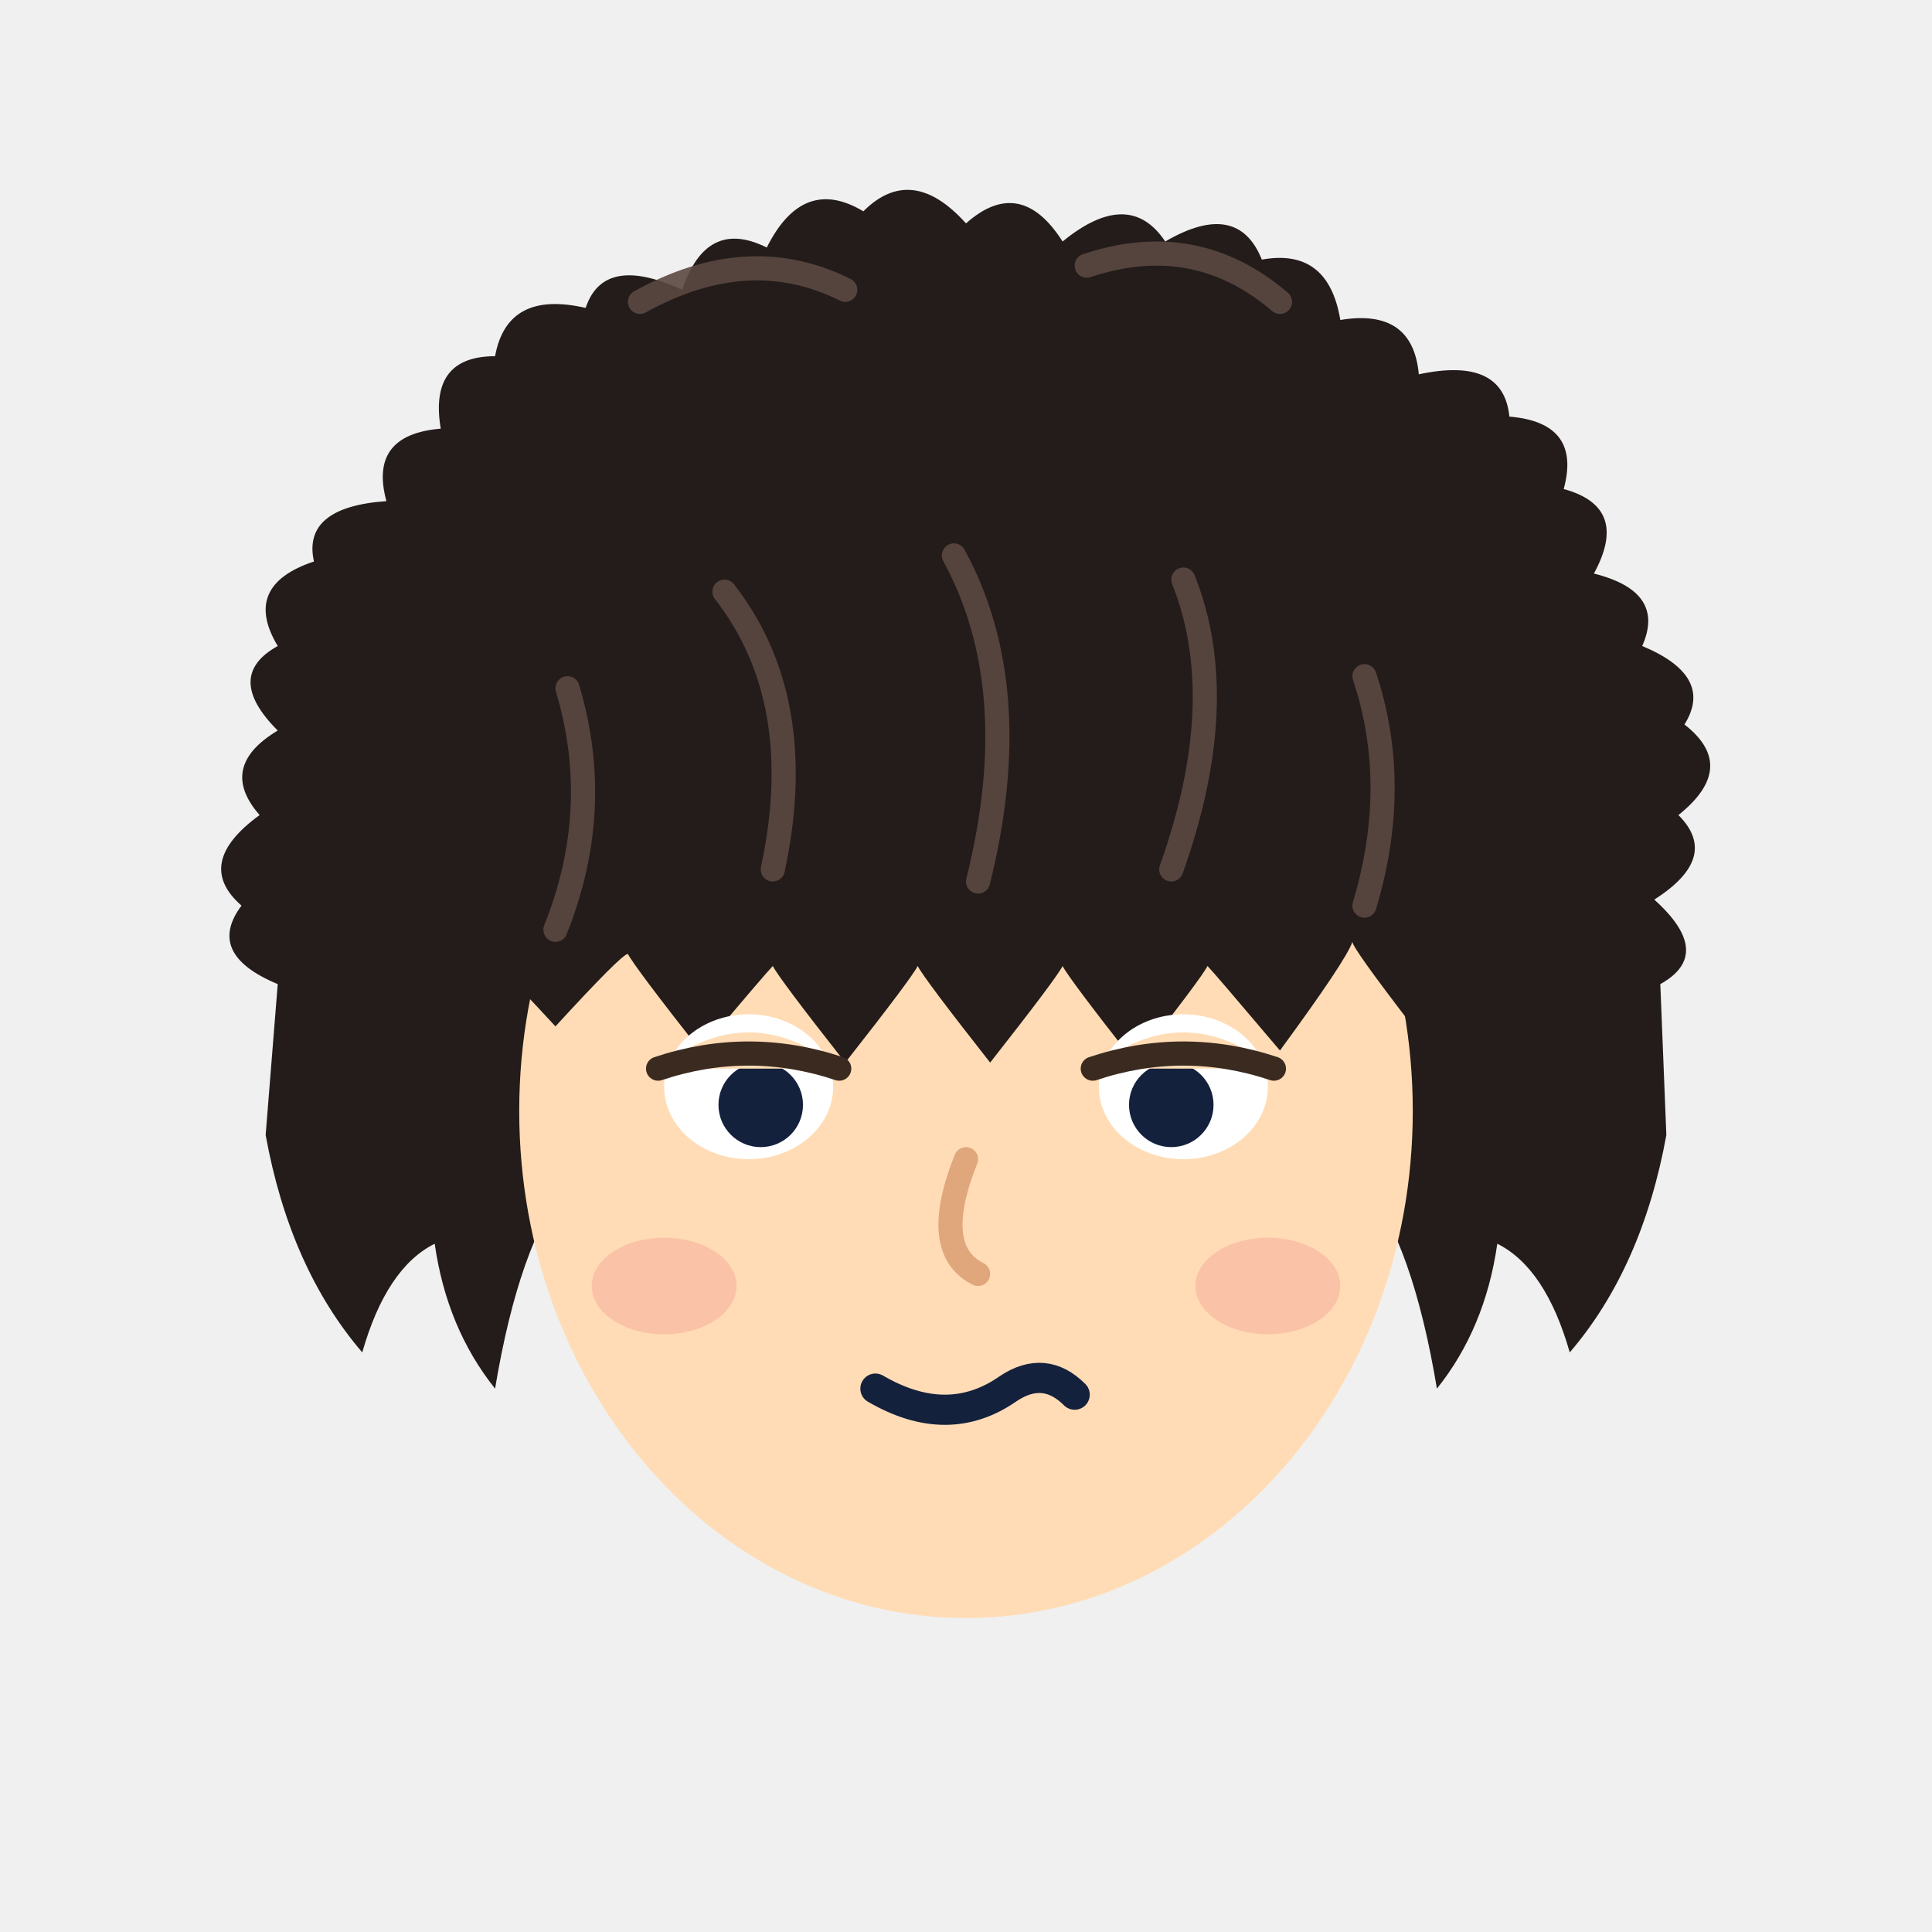
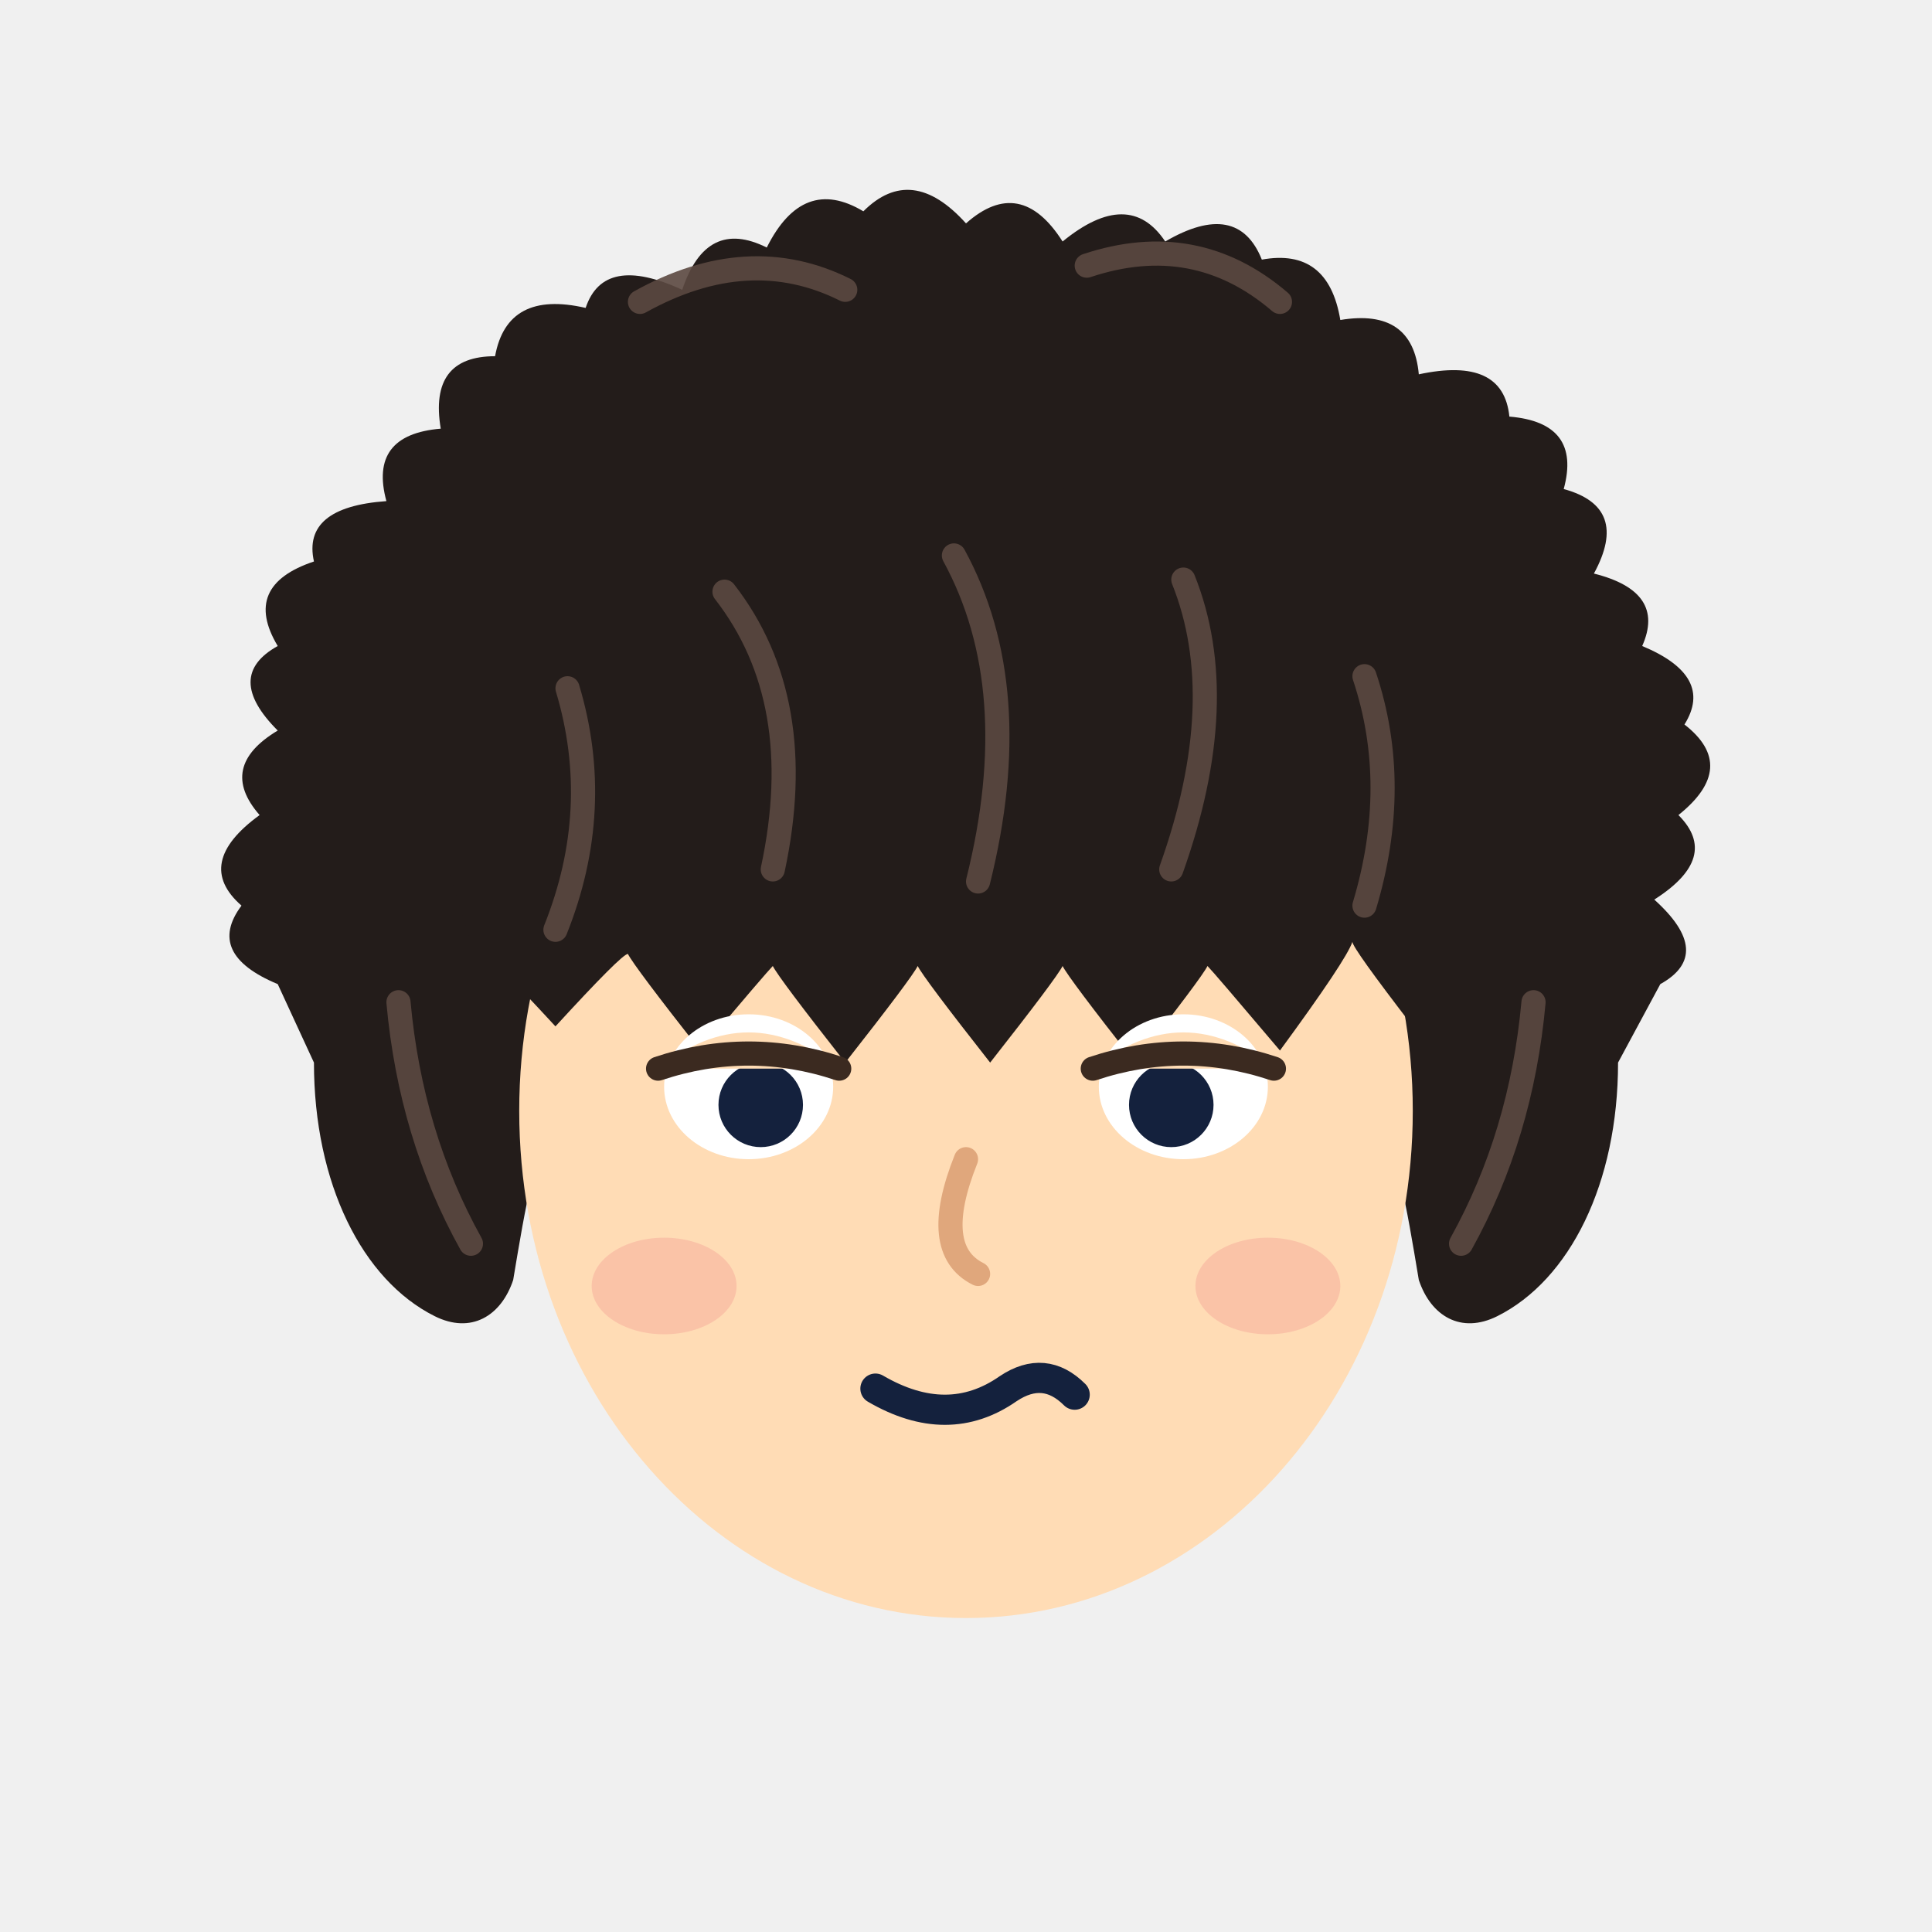
<svg xmlns="http://www.w3.org/2000/svg" viewBox="-10 -10 320 320">
  <g id="hair-back">
-     <path d="M 36 153 Q 24 148 30 140 Q 22 133 33 125 Q 26 117 36 111 Q 27 102 36 97 Q 30 87 42 83 Q 40 74 54 73 Q 51 62 63 61 Q 61 49 72 49 Q 74 38 87 41 Q 90 32 103 38 Q 107 26 117 31 Q 123 19 133 25 Q 141 17 150 27 Q 159 19 166 30 Q 177 21 183 30 Q 195 23 199 33 Q 210 31 212 43 Q 224 41 225 52 Q 239 49 240 59 Q 252 60 249 71 Q 260 74 254 85 Q 266 88 262 97 Q 274 102 269 110 Q 278 117 268 125 Q 275 132 264 139 Q 274 148 265 153 L 266 178 Q 262 200 250 214 Q 246 200 238 196 Q 236 210 228 220 Q 224 196 216 186 L 84 186 Q 76 196 72 220 Q 64 210 62 196 Q 54 200 50 214 Q 38 200 34 178 Z" fill="#231c1a" />
+     <path d="M 36 153 Q 24 148 30 140 Q 22 133 33 125 Q 26 117 36 111 Q 27 102 36 97 Q 30 87 42 83 Q 40 74 54 73 Q 51 62 63 61 Q 61 49 72 49 Q 74 38 87 41 Q 90 32 103 38 Q 107 26 117 31 Q 123 19 133 25 Q 141 17 150 27 Q 159 19 166 30 Q 177 21 183 30 Q 195 23 199 33 Q 210 31 212 43 Q 224 41 225 52 Q 239 49 240 59 Q 252 60 249 71 Q 260 74 254 85 Q 266 88 262 97 Q 274 102 269 110 Q 278 117 268 125 Q 275 132 264 139 Q 274 148 265 153 L 258 166 C 258 186, 250 202, 238 208 C 232 211, 227 208, 225 202 C 224 196, 223 190, 222 186 L 78 186 C 77 190, 76 196, 75 202 C 73 208, 68 211, 62 208 C 50 202, 42 186, 42 166 Z" fill="#231c1a" />
  </g>
  <ellipse cx="150" cy="174" rx="74" ry="84" fill="#ffdcb5" />
  <g id="hair">
    <path d="M 60 120 C 76 84, 112 70, 150 70 C 190 70, 226 86, 240 122 Q 233 130 236 150 Q 235 149 224 160 Q 214 147 214 146 Q 213 149 202 164 Q 191 151 190 150 Q 189 152 178 166 Q 167 152 166 150 Q 165 152 154 166 Q 143 152 142 150 Q 141 152 130 166 Q 119 152 118 150 Q 117 151 106 164 Q 95 150 94 148 Q 93 148 82 160 Q 70 147 68 146 Z" fill="#231c1a" />
    <g fill="none" stroke="#5b4840" stroke-width="4" stroke-linecap="round" opacity=".9">
      <path d="M 110 88 q 14 18 8 46" />
      <path d="M 148 82 q 12 22 4 54" />
      <path d="M 186 86 q 8 20 -2 48" />
      <path d="M 84 104 q 6 20 -2 40" />
      <path d="M 216 102 q 6 18 0 38" />
      <path d="M 96 40 q 18 -10 34 -2" />
+       <path d="M 56 156 q 2 22 12 40" />
+       <path d="M 244 156 q -2 22 -12 40" />
      <path d="M 170 34 q 18 -6 32 6" />
    </g>
  </g>
  <g id="eyes">
    <ellipse cx="114" cy="170" rx="14" ry="12" fill="#fff" />
    <ellipse cx="186" cy="170" rx="14" ry="12" fill="#fff" />
    <circle cx="116" cy="173" r="7" fill="#14213d" />
    <circle cx="184" cy="173" r="7" fill="#14213d" />
    <path d="M 99 167 Q 114 155 129 167 Z" fill="#ffdcb5" />
    <path d="M 171 167 Q 186 155 201 167 Z" fill="#ffdcb5" />
    <path d="M 99 167 Q 114 162 129 167" fill="none" stroke="#3b2a20" stroke-width="4" stroke-linecap="round" />
    <path d="M 171 167 Q 186 162 201 167" fill="none" stroke="#3b2a20" stroke-width="4" stroke-linecap="round" />
  </g>
  <path d="M 150 182 Q 144 197 152 201" fill="none" stroke="#e0a77c" stroke-width="4" stroke-linecap="round" />
  <ellipse cx="100" cy="203" rx="12" ry="8" fill="#f6a99a" opacity=".5" />
  <ellipse cx="200" cy="203" rx="12" ry="8" fill="#f6a99a" opacity=".5" />
  <g id="mouth-closed">
    <path d="M 135 220 Q 147 227 157 220 Q 163 216 168 221" fill="none" stroke="#14213d" stroke-width="5" stroke-linecap="round" />
  </g>
  <g id="mouth-open" style="display:none">
    <ellipse cx="151" cy="223" rx="13" ry="11" fill="#5a2430" />
    <ellipse cx="151" cy="229" rx="8" ry="4" fill="#e9717a" />
  </g>
</svg>
